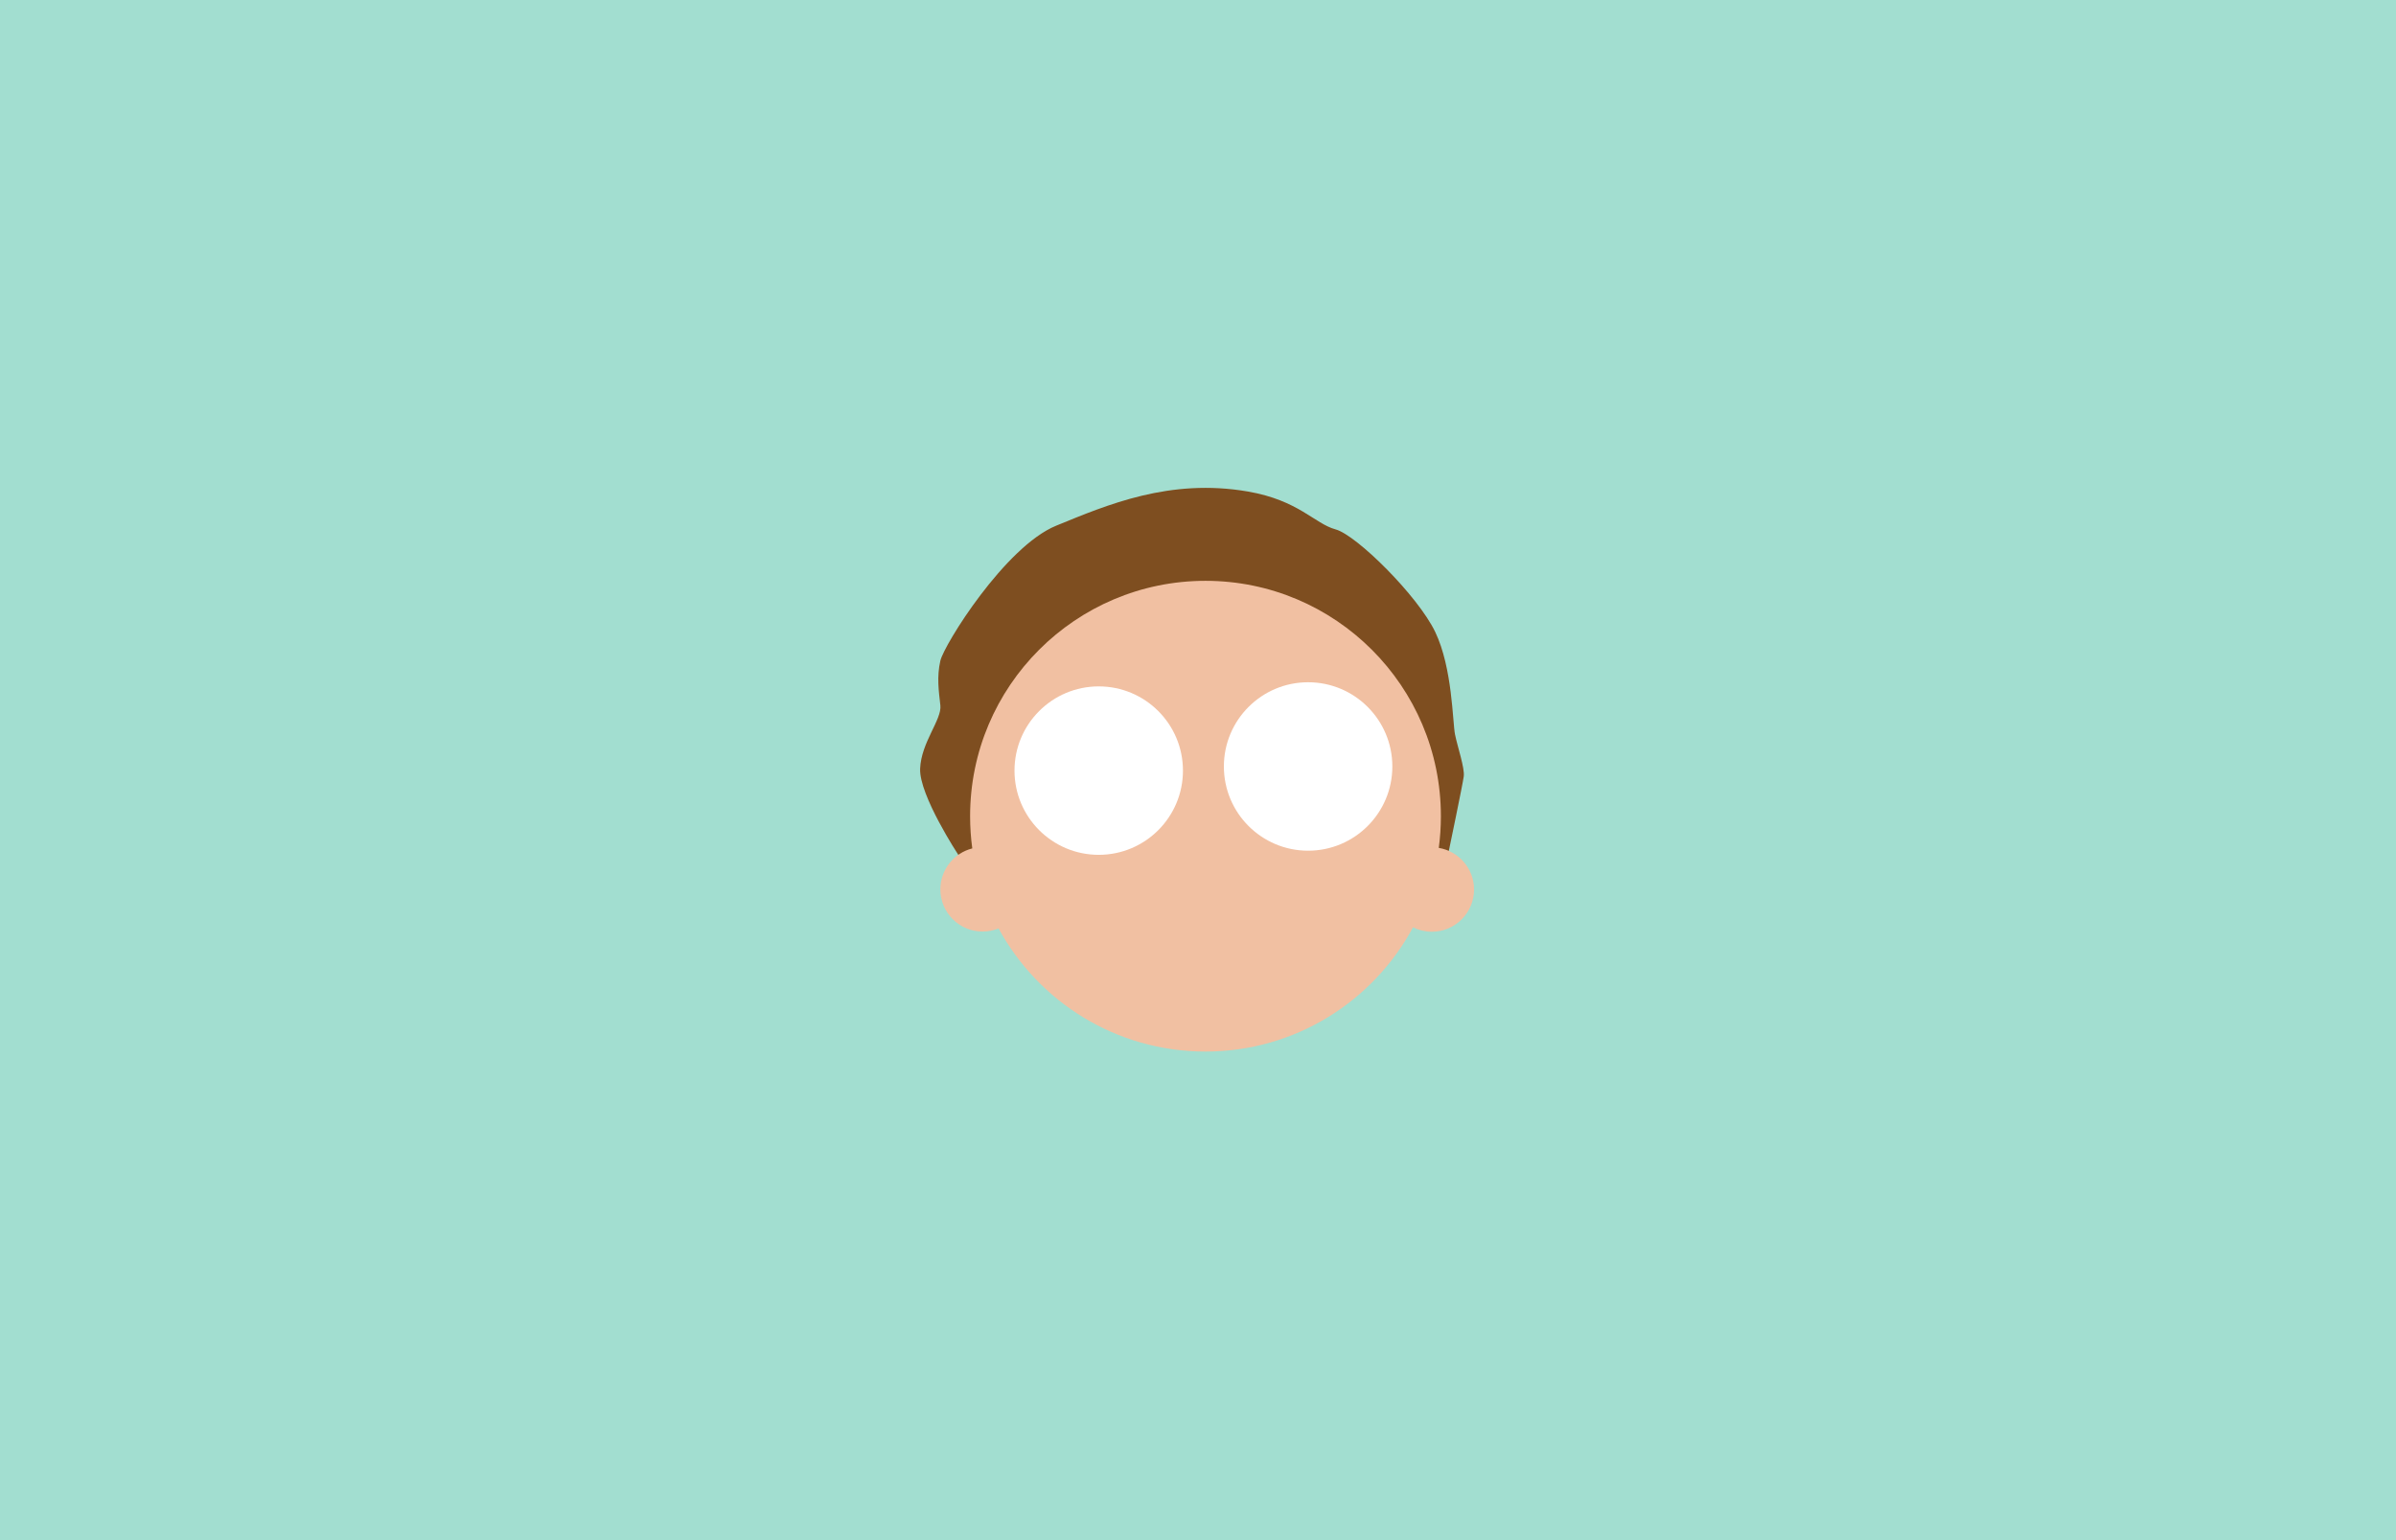
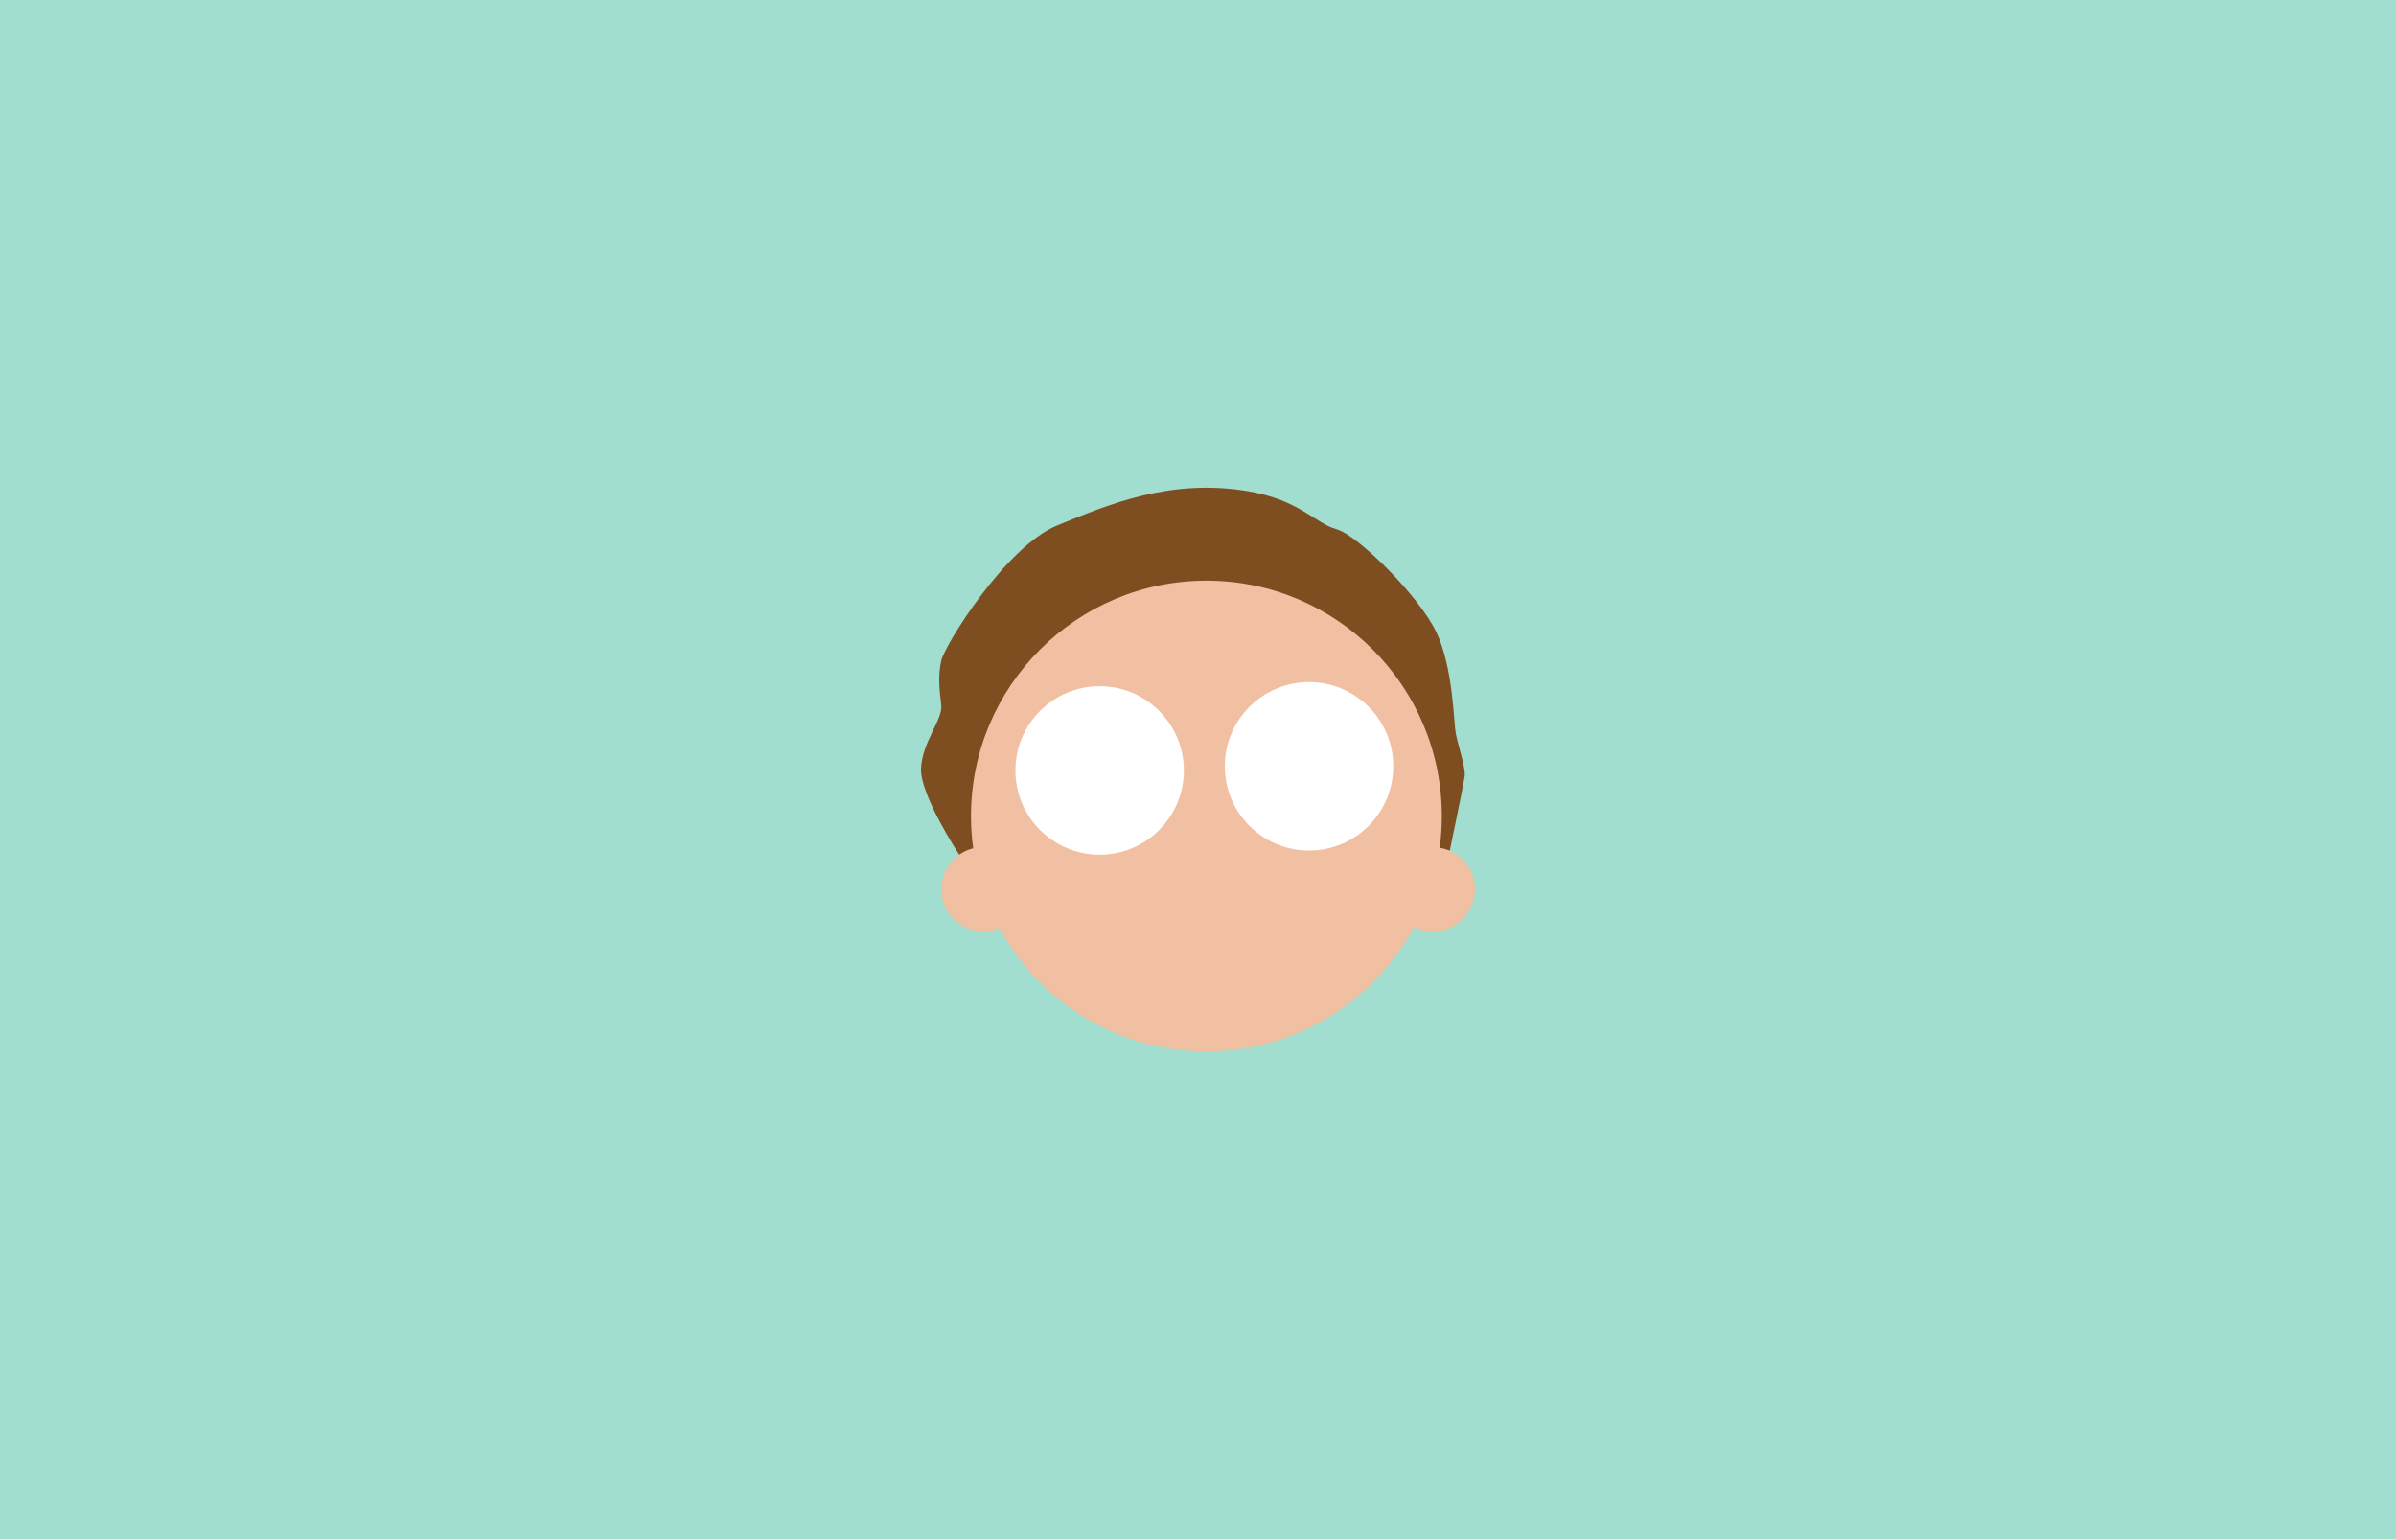
<svg xmlns="http://www.w3.org/2000/svg" width="100%" height="100%" viewBox="0 0 344 221" version="1.1" xml:space="preserve" style="fill-rule:evenodd;clip-rule:evenodd;stroke-linejoin:round;stroke-miterlimit:1.414;">
  <rect id="Artboard1" x="-0.097" y="0.352" width="343.931" height="220.339" style="fill:none;" />
-   <g id="g4139">
-     <rect id="rect4141" x="-2.269" y="-1.378" width="348.274" height="223.799" style="fill:#a2ded0;" />
-   </g>
+   <rect id="rect4141" x="0" y="0" width="344" height="221" style="fill:#a2ded0;" />
  <g>
-     <path d="M137.585,122.741c0,0 -5.621,-8.546 -5.48,-12.353c0.142,-3.807 3.14,-7.054 2.905,-9.112c-0.235,-2.058 -0.526,-4.111 0,-6.403c0.526,-2.291 9.295,-16.391 16.626,-19.391c7.33,-3 16.311,-6.842 27.523,-4.907c7.301,1.26 9.572,4.618 12.593,5.437c3.022,0.82 11.812,9.54 14.301,14.718c2.489,5.179 2.493,12.97 2.848,14.729c0.355,1.759 1.413,4.83 1.254,6.022c-0.159,1.192 -2.143,10.695 -2.143,10.695l-70.427,0.565" style="fill:#7e4e20;" />
-     <path d="M139.594,121.82c-0.207,-1.513 -0.314,-3.057 -0.314,-4.626c0,-18.652 15.143,-33.796 33.796,-33.796c18.653,0 33.796,15.144 33.796,33.796c0,1.544 -0.103,3.063 -0.304,4.552c2.872,0.475 5.065,2.973 5.065,5.979c0,3.344 -2.715,6.06 -6.06,6.06c-0.971,0 -1.888,-0.229 -2.702,-0.635c-5.702,10.616 -16.911,17.841 -29.795,17.841c-12.82,0 -23.982,-7.153 -29.709,-17.683c-0.709,0.291 -1.484,0.451 -2.297,0.451c-3.344,0 -6.06,-2.716 -6.06,-6.06c0,-2.836 1.952,-5.219 4.584,-5.879Z" style="fill:#f1c0a2;" />
-     <circle cx="157.747" cy="110.649" r="12.093" style="fill:#fff;" />
-     <circle cx="187.809" cy="110.055" r="12.093" style="fill:#fff;" />
+     <g>
+       <path d="M137.717,122.719c0,0 -5.621,-8.546 -5.48,-12.353c0.142,-3.807 3.14,-7.054 2.905,-9.112c-0.235,-2.058 -0.526,-4.111 0,-6.403c0.526,-2.291 9.295,-16.391 16.626,-19.391c7.33,-3 16.311,-6.842 27.523,-4.907c7.301,1.26 9.572,4.618 12.593,5.437c3.022,0.82 11.812,9.54 14.301,14.718c2.489,5.179 2.493,12.97 2.848,14.729c0.355,1.759 1.413,4.83 1.254,6.022c-0.159,1.192 -2.143,10.695 -2.143,10.695l-70.427,0.565" style="fill:#7e4e20;" />
+       <path d="M139.726,121.798c-0.207,-1.513 -0.314,-3.057 -0.314,-4.626c0,-18.652 15.143,-33.796 33.796,-33.796c18.653,0 33.796,15.144 33.796,33.796c0,1.544 -0.103,3.063 -0.304,4.552c2.872,0.475 5.065,2.973 5.065,5.979c0,3.344 -2.715,6.06 -6.06,6.06c-0.971,0 -1.888,-0.229 -2.702,-0.635c-5.702,10.616 -16.911,17.841 -29.795,17.841c-12.82,0 -23.982,-7.153 -29.709,-17.683c-0.709,0.291 -1.484,0.451 -2.297,0.451c-3.344,0 -6.06,-2.716 -6.06,-6.06c0,-2.836 1.952,-5.219 4.584,-5.879l0,0Z" style="fill:#f1c0a2;" />
+       <circle cx="157.879" cy="110.627" r="12.093" style="fill:#fff;" />
+       <circle cx="187.941" cy="110.033" r="12.093" style="fill:#fff;" />
+     </g>
  </g>
</svg>
